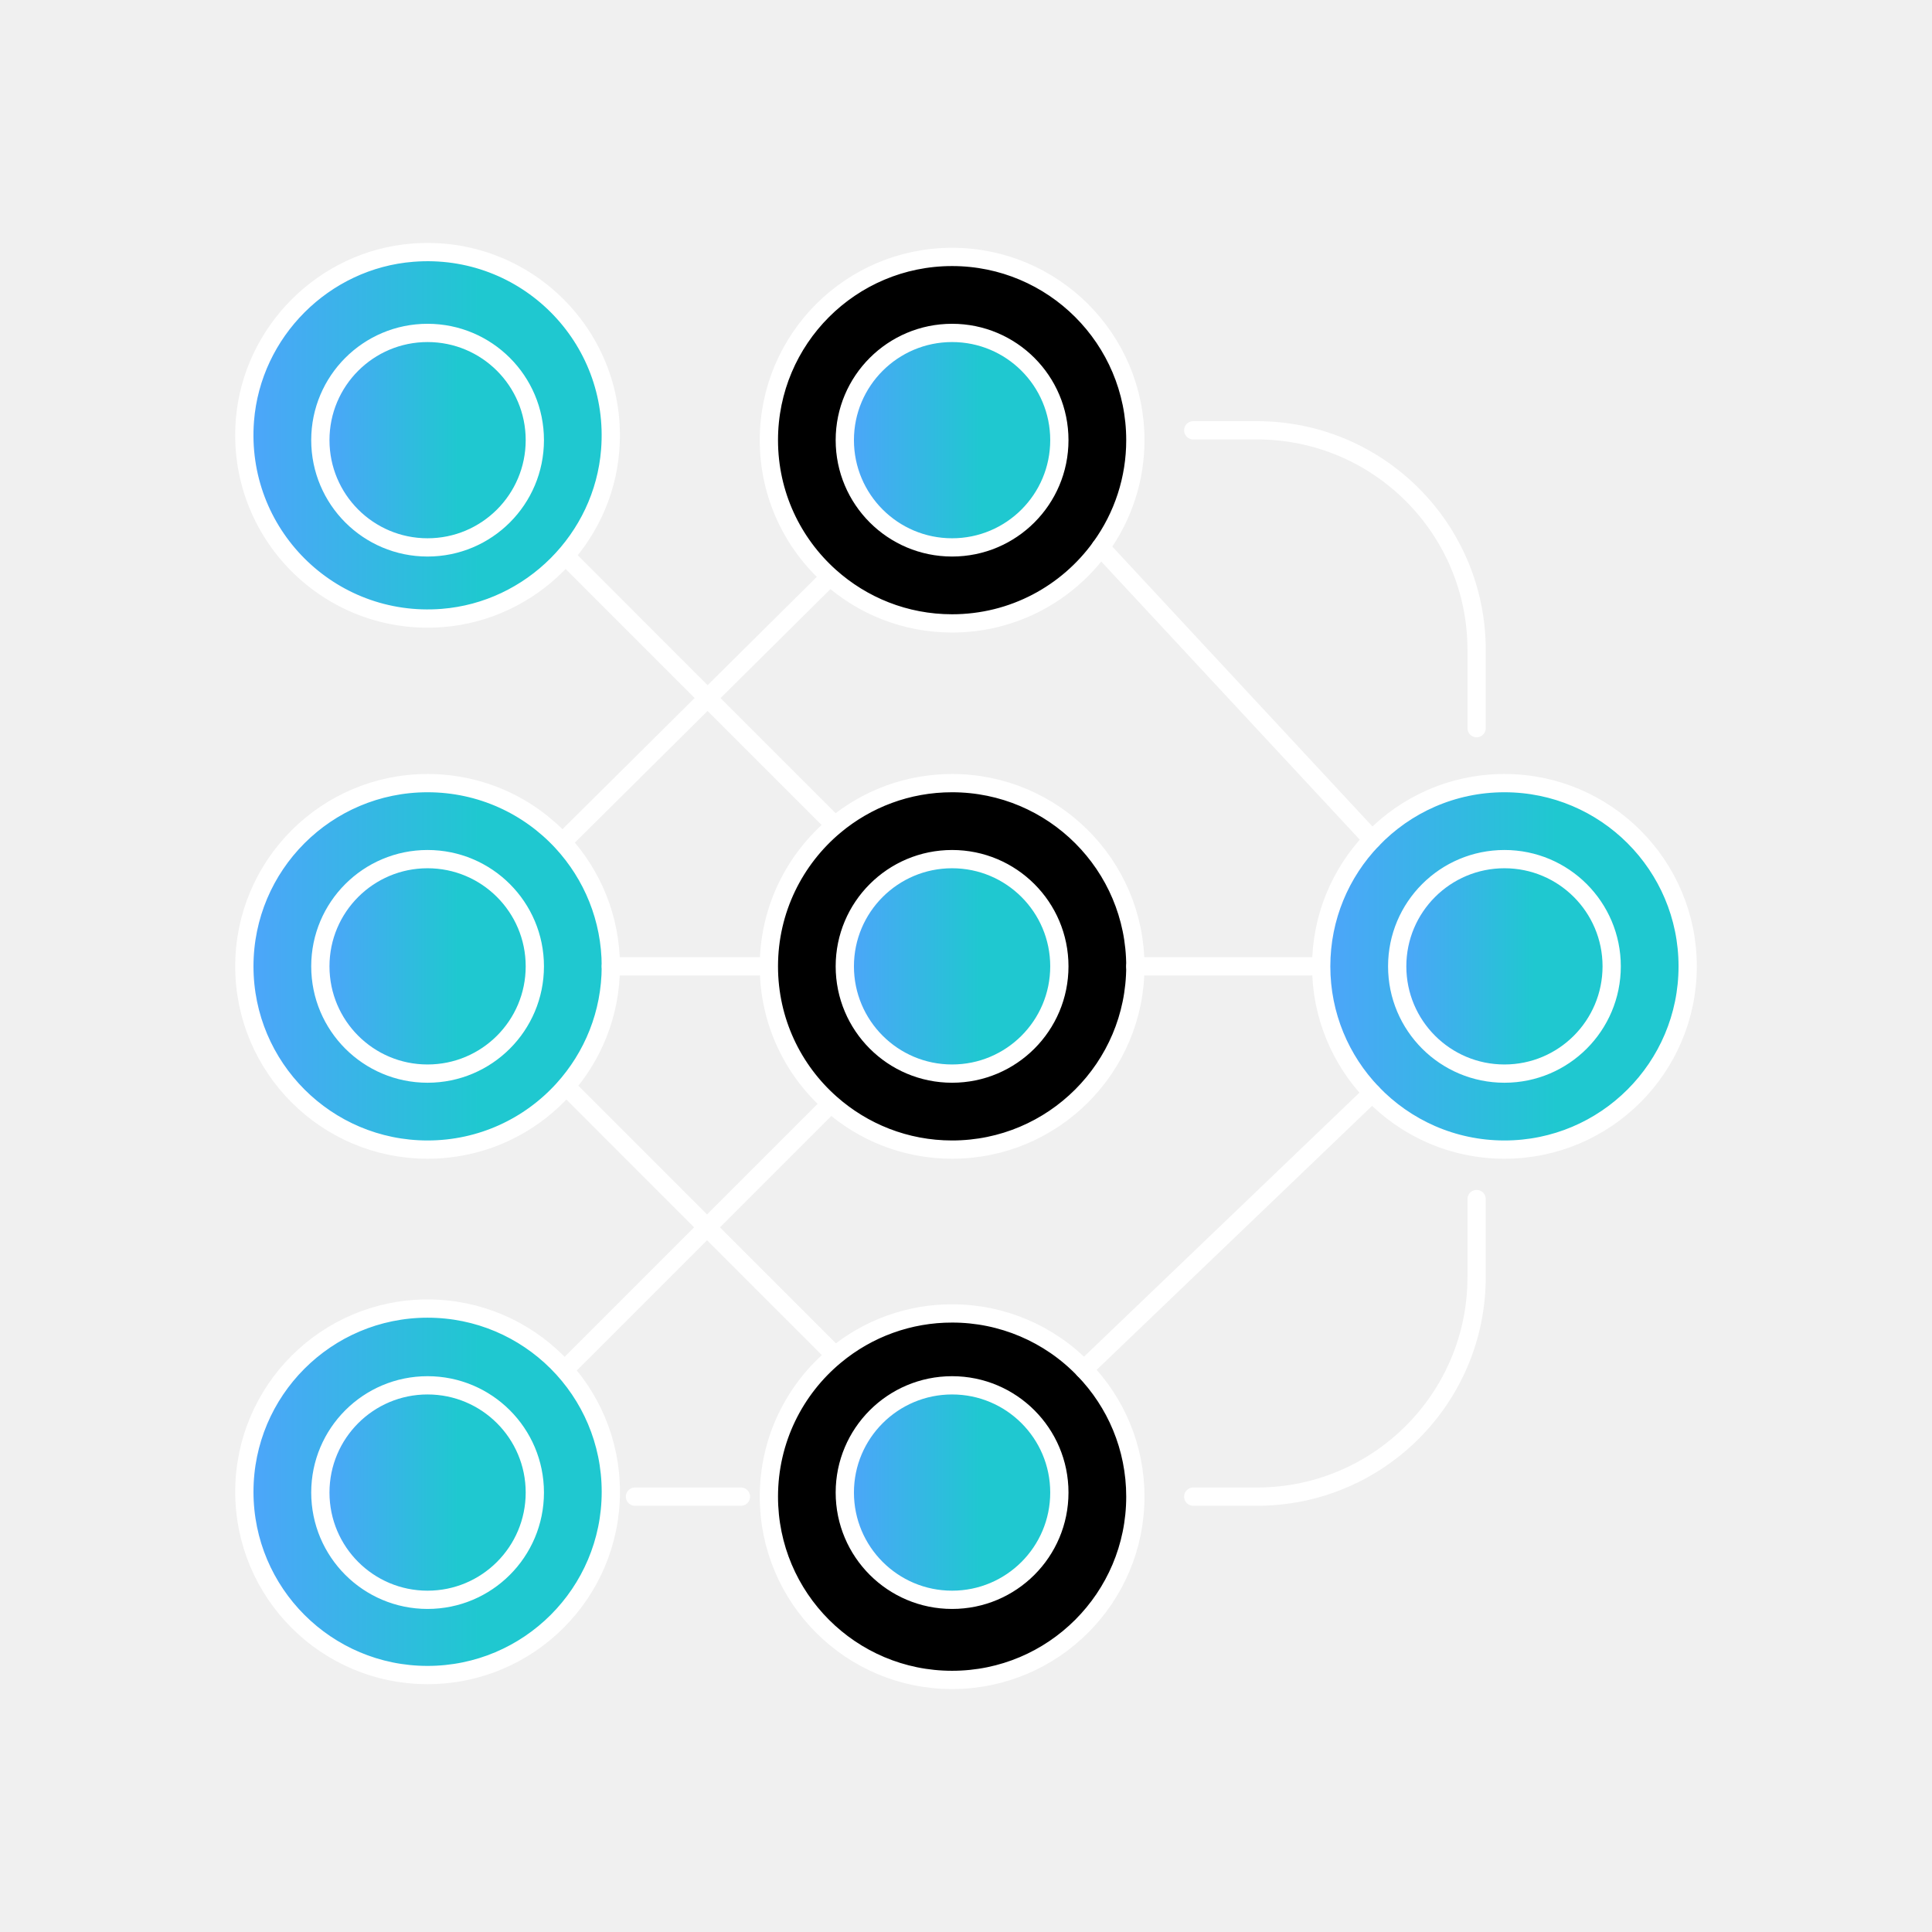
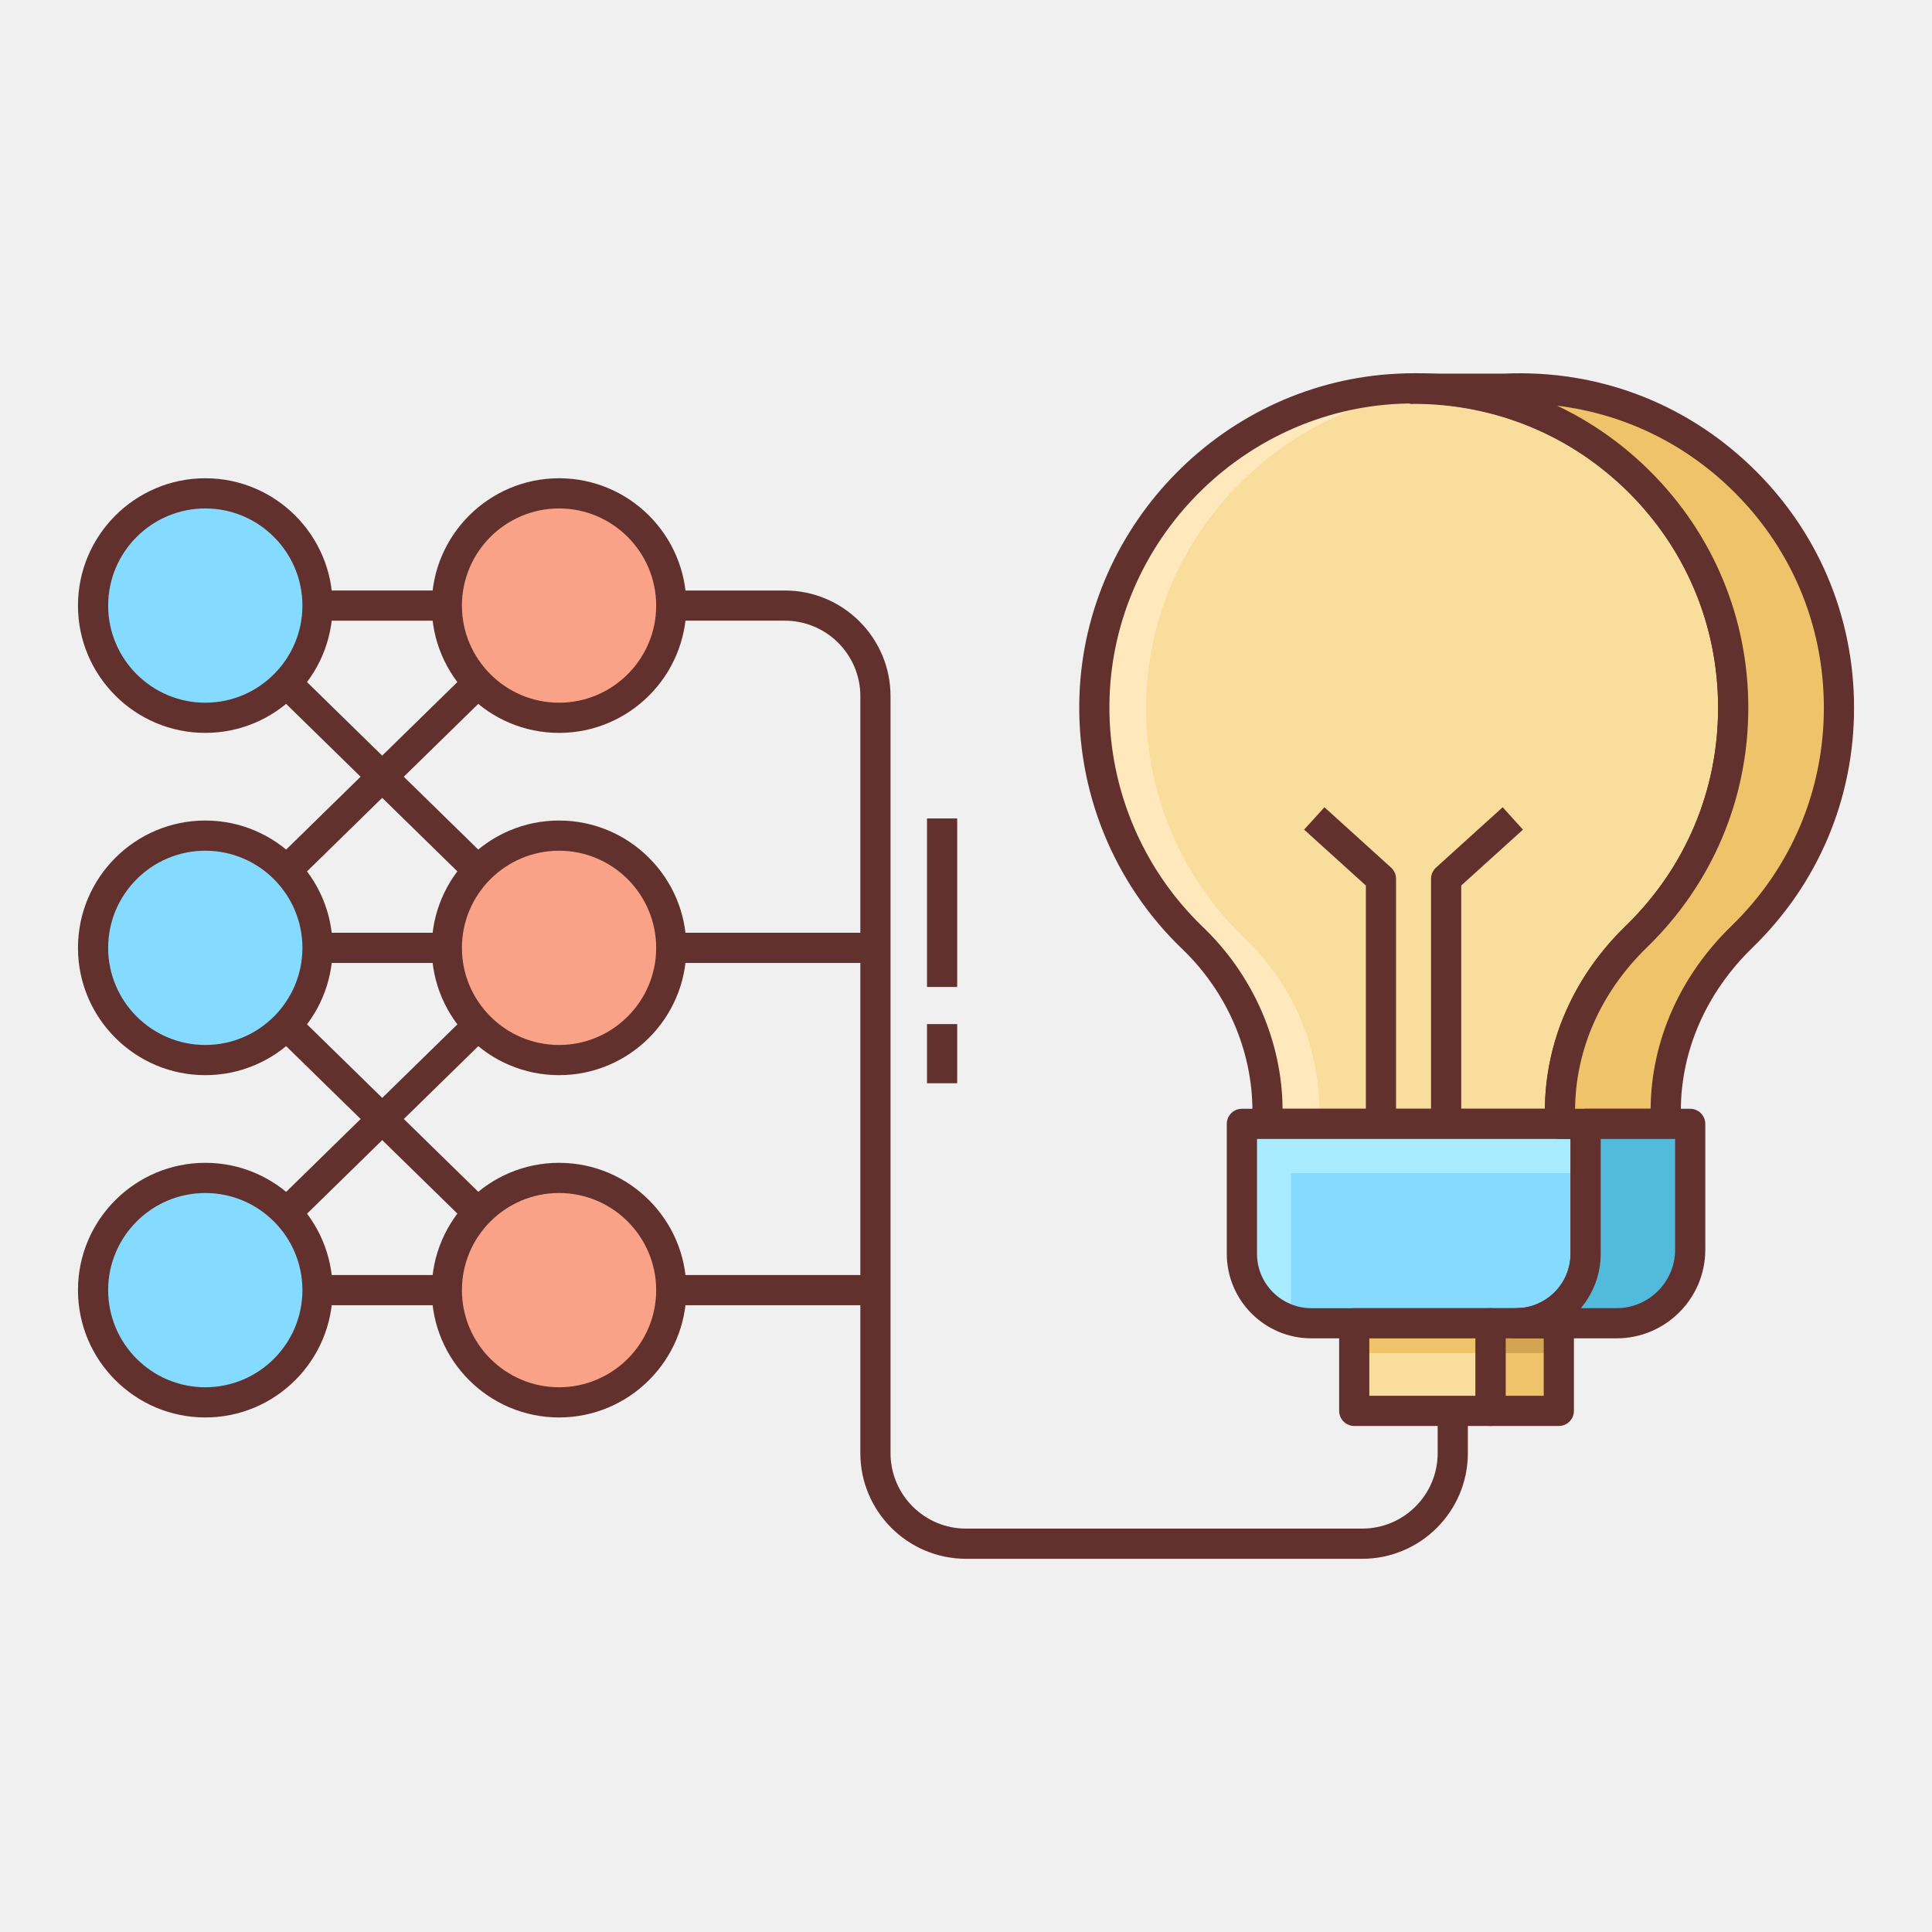
- <svg xmlns="http://www.w3.org/2000/svg" xmlns:xlink="http://www.w3.org/1999/xlink" viewBox="0 0 512 512">
-   <defs>
-     <linearGradient id="a" x1="84.895" y1="116.647" x2="141.734" y2="116.647" gradientUnits="userSpaceOnUse">
-       <stop offset="0" stop-color="#4ea4fb" class="stop-color-4ea4fb" />
-       <stop offset=".642" stop-color="#1fc8d0" class="stop-color-1fc8d0" />
-       <stop offset="1" stop-color="#1fc8d0" class="stop-color-1fc8d0" />
-     </linearGradient>
-     <linearGradient id="b" y1="256.097" y2="256.097" xlink:href="#a" />
-     <linearGradient id="c" y1="395.546" y2="395.546" xlink:href="#a" />
-     <linearGradient id="d" x1="64.748" y1="115.365" x2="161.864" y2="115.365" xlink:href="#a" />
-     <linearGradient id="e" x1="64.754" y1="256.096" x2="161.874" y2="256.096" xlink:href="#a" />
-     <linearGradient id="f" x1="64.754" y1="395.343" x2="161.874" y2="395.343" xlink:href="#a" />
-     <linearGradient id="g" x1="350.132" y1="256.096" x2="447.252" y2="256.096" xlink:href="#a" />
-     <linearGradient id="h" x1="370.272" y1="256.097" x2="427.112" y2="256.097" xlink:href="#a" />
-     <linearGradient id="i" x1="223.882" x2="280.74" xlink:href="#a" />
-     <linearGradient id="j" x1="223.882" y1="256.097" x2="280.74" y2="256.097" xlink:href="#a" />
-     <linearGradient id="k" x1="223.882" y1="395.546" x2="280.74" y2="395.546" xlink:href="#a" />
-   </defs>
-   <path d="M113.305 88.228c15.71 0 28.429 12.719 28.429 28.41 0 15.71-12.72 28.43-28.429 28.43-15.691 0-28.41-12.72-28.41-28.43 0-15.691 12.719-28.41 28.41-28.41Z" fill="url(#a)" class="fillurl(-a)" />
-   <path d="M113.305 227.677c15.71 0 28.429 12.72 28.429 28.41 0 15.71-12.72 28.43-28.429 28.43-15.691 0-28.41-12.72-28.41-28.43 0-15.69 12.719-28.41 28.41-28.41Z" fill="url(#b)" class="fillurl(-b)" />
-   <path d="M113.305 367.126c15.71 0 28.429 12.72 28.429 28.41 0 15.71-12.72 28.43-28.429 28.43-15.691 0-28.41-12.72-28.41-28.43 0-15.69 12.719-28.41 28.41-28.41Z" fill="url(#c)" class="fillurl(-c)" />
-   <path d="M109.373 66.962c29.924-2.363 54.698 22.429 52.335 52.334-1.846 23.537-20.916 42.607-44.452 44.471-29.925 2.363-54.698-22.429-52.354-52.353 1.865-23.537 20.934-42.606 44.471-44.452Zm32.36 49.676c0-15.691-12.718-28.41-28.428-28.41-15.691 0-28.41 12.719-28.41 28.41 0 15.71 12.719 28.43 28.41 28.43 15.71 0 28.429-12.72 28.429-28.43Z" fill="url(#d)" class="fillurl(-d)" />
-   <path d="M161.874 256.087c0 12.572-4.781 24.017-12.627 32.657-8.88 9.784-21.69 15.912-35.942 15.912-26.804 0-48.55-21.746-48.55-48.569 0-26.804 21.746-48.55 48.55-48.55 14.122 0 26.841 6.018 35.702 15.636 7.975 8.657 12.867 20.214 12.867 32.914Zm-20.14 0c0-15.69-12.72-28.41-28.429-28.41-15.691 0-28.41 12.72-28.41 28.41 0 15.71 12.719 28.43 28.41 28.43 15.71 0 28.429-12.72 28.429-28.43Z" fill="url(#e)" class="fillurl(-e)" />
-   <path d="M113.305 346.783c26.823 0 48.57 21.746 48.57 48.569 0 26.804-21.747 48.55-48.57 48.55-26.804 0-48.55-21.746-48.55-48.55 0-26.823 21.746-48.57 48.55-48.57Zm28.429 48.753c0-15.69-12.72-28.41-28.429-28.41-15.691 0-28.41 12.72-28.41 28.41 0 15.71 12.719 28.43 28.41 28.43 15.71 0 28.429-12.72 28.429-28.43Z" fill="url(#f)" class="fillurl(-f)" />
-   <path d="M113.305 88.228c15.71 0 28.429 12.719 28.429 28.41 0 15.71-12.72 28.43-28.429 28.43-15.691 0-28.41-12.72-28.41-28.43 0-15.691 12.719-28.41 28.41-28.41ZM113.305 227.677c15.71 0 28.429 12.72 28.429 28.41 0 15.71-12.72 28.43-28.429 28.43-15.691 0-28.41-12.72-28.41-28.43 0-15.69 12.719-28.41 28.41-28.41ZM113.305 367.126c15.71 0 28.429 12.72 28.429 28.41 0 15.71-12.72 28.43-28.429 28.43-15.691 0-28.41-12.72-28.41-28.43 0-15.69 12.719-28.41 28.41-28.41Z" fill="none" stroke="#ffffff" stroke-linecap="round" stroke-linejoin="round" stroke-width="4.84px" class="stroke-000000" />
-   <path d="M398.701 207.537c26.805 0 48.55 21.746 48.55 48.55 0 26.823-21.745 48.57-48.55 48.57-13.771 0-26.213-5.742-35.056-14.972-8.362-8.713-13.513-20.565-13.513-33.598s5.15-24.866 13.513-33.579c8.824-9.23 21.266-14.971 35.056-14.971Zm28.41 48.55c0-15.69-12.719-28.41-28.41-28.41-15.71 0-28.429 12.72-28.429 28.41 0 15.71 12.72 28.43 28.43 28.43 15.69 0 28.41-12.72 28.41-28.43Z" fill="url(#g)" class="fillurl(-g)" />
-   <path d="M398.701 227.677c15.691 0 28.41 12.72 28.41 28.41 0 15.71-12.719 28.43-28.41 28.43-15.71 0-28.429-12.72-28.429-28.43 0-15.69 12.72-28.41 28.43-28.41Z" fill="url(#h)" class="fillurl(-h)" />
-   <path d="M300.88 116.638a48.255 48.255 0 0 1-9.212 28.43c-8.805 12.201-23.149 20.14-39.357 20.14-12.442 0-23.795-4.69-32.398-12.406-9.913-8.88-16.153-21.783-16.153-36.164 0-26.804 21.728-48.55 48.551-48.55s48.569 21.746 48.569 48.55Zm-20.14 0c0-15.691-12.72-28.41-28.429-28.41-15.691 0-28.429 12.719-28.429 28.41 0 15.71 12.738 28.43 28.429 28.43 15.71 0 28.429-12.72 28.429-28.43ZM252.311 207.537c26.823 0 48.569 21.746 48.569 48.55 0 26.823-21.746 48.57-48.569 48.57-12.331 0-23.592-4.616-32.158-12.203-10.06-8.88-16.393-21.875-16.393-36.367 0-14.99 6.812-28.41 17.5-37.326 8.419-7.015 19.237-11.224 31.051-11.224Zm28.429 48.55c0-15.69-12.72-28.41-28.429-28.41-15.691 0-28.429 12.72-28.429 28.41 0 15.71 12.738 28.43 28.429 28.43 15.71 0 28.429-12.72 28.429-28.43ZM287.238 362.917c8.455 8.732 13.642 20.602 13.642 33.708 0 26.823-21.746 48.57-48.569 48.57s-48.55-21.747-48.55-48.57c0-15.045 6.83-28.484 17.574-37.382a48.307 48.307 0 0 1 30.976-11.168 48.32 48.32 0 0 1 34.927 14.842Zm-6.498 32.62c0-15.692-12.72-28.411-28.429-28.411-15.691 0-28.429 12.72-28.429 28.41 0 15.71 12.738 28.43 28.429 28.43 15.71 0 28.429-12.72 28.429-28.43Z" fill="#000000" class="fill-ffffff" />
-   <path d="M252.311 88.228c15.71 0 28.429 12.719 28.429 28.41 0 15.71-12.72 28.43-28.429 28.43-15.691 0-28.429-12.72-28.429-28.43 0-15.691 12.738-28.41 28.429-28.41Z" fill="url(#i)" class="fillurl(-i)" />
-   <path d="M252.311 227.677c15.71 0 28.429 12.72 28.429 28.41 0 15.71-12.72 28.43-28.429 28.43-15.691 0-28.429-12.72-28.429-28.43 0-15.69 12.738-28.41 28.429-28.41Z" fill="url(#j)" class="fillurl(-j)" />
-   <path d="M252.311 367.126c15.71 0 28.429 12.72 28.429 28.41 0 15.71-12.72 28.43-28.429 28.43-15.691 0-28.429-12.72-28.429-28.43 0-15.69 12.738-28.41 28.429-28.41Z" fill="url(#k)" class="fillurl(-k)" />
-   <path d="M113.305 346.783c26.823 0 48.57 21.746 48.57 48.569 0 26.804-21.747 48.55-48.57 48.55-26.804 0-48.55-21.746-48.55-48.55 0-26.823 21.746-48.57 48.55-48.57ZM149.247 288.744c-8.88 9.784-21.69 15.912-35.942 15.912-26.804 0-48.55-21.746-48.55-48.569 0-26.804 21.746-48.55 48.55-48.55 14.122 0 26.841 6.018 35.702 15.636 7.975 8.657 12.867 20.214 12.867 32.914 0 12.572-4.781 24.017-12.627 32.657ZM221.335 359.243a48.307 48.307 0 0 1 30.976-11.168 48.32 48.32 0 0 1 34.927 14.842c8.455 8.732 13.642 20.602 13.642 33.708 0 26.823-21.746 48.57-48.569 48.57s-48.55-21.747-48.55-48.57c0-15.045 6.83-28.484 17.574-37.382ZM221.26 218.76c8.419-7.014 19.237-11.223 31.051-11.223 26.823 0 48.569 21.746 48.569 48.55 0 26.823-21.746 48.57-48.569 48.57-12.331 0-23.592-4.616-32.158-12.203-10.06-8.88-16.393-21.875-16.393-36.367 0-14.99 6.812-28.41 17.5-37.326ZM109.373 66.962c29.924-2.363 54.698 22.429 52.335 52.334-1.846 23.537-20.916 42.607-44.452 44.471-29.925 2.363-54.698-22.429-52.354-52.353 1.865-23.537 20.934-42.606 44.471-44.452ZM219.913 152.802c-9.913-8.88-16.153-21.783-16.153-36.164 0-26.804 21.728-48.55 48.551-48.55s48.569 21.746 48.569 48.55a48.255 48.255 0 0 1-9.212 28.43c-8.805 12.201-23.149 20.14-39.357 20.14-12.442 0-23.795-4.69-32.398-12.406Z" fill="none" stroke="#ffffff" stroke-linecap="round" stroke-linejoin="round" stroke-width="4.84px" class="stroke-000000" />
-   <path d="M252.311 88.228c15.71 0 28.429 12.719 28.429 28.41 0 15.71-12.72 28.43-28.429 28.43-15.691 0-28.429-12.72-28.429-28.43 0-15.691 12.738-28.41 28.429-28.41ZM252.311 227.677c15.71 0 28.429 12.72 28.429 28.41 0 15.71-12.72 28.43-28.429 28.43-15.691 0-28.429-12.72-28.429-28.43 0-15.69 12.738-28.41 28.429-28.41ZM398.701 227.677c15.691 0 28.41 12.72 28.41 28.41 0 15.71-12.719 28.43-28.41 28.43-15.71 0-28.429-12.72-28.429-28.43 0-15.69 12.72-28.41 28.43-28.41ZM252.311 367.126c15.71 0 28.429 12.72 28.429 28.41 0 15.71-12.72 28.43-28.429 28.43-15.691 0-28.429-12.72-28.429-28.43 0-15.69 12.738-28.41 28.429-28.41Z" fill="none" stroke="#ffffff" stroke-linecap="round" stroke-linejoin="round" stroke-width="4.84px" class="stroke-000000" />
-   <path d="M363.645 222.508c8.824-9.23 21.266-14.971 35.056-14.971 26.805 0 48.55 21.746 48.55 48.55 0 26.823-21.745 48.57-48.55 48.57-13.771 0-26.213-5.742-35.056-14.972-8.362-8.713-13.513-20.565-13.513-33.598s5.15-24.866 13.513-33.579ZM316.22 396.625h16.892c32.14 0 58.205-26.047 58.205-58.205v-20.657M316.22 114.035h16.892c32.14 0 58.205 26.066 58.205 58.206v20.73M221.206 359.096l-33.838-33.838-35.85-35.868" fill="none" stroke="#ffffff" stroke-linecap="round" stroke-linejoin="round" stroke-width="4.84px" class="stroke-000000" />
-   <path d="m149.709 362.917 37.659-37.659 32.637-32.638M221.206 218.687l-33.69-33.69-36.958-36.976" fill="none" stroke="#ffffff" stroke-linecap="round" stroke-linejoin="round" stroke-width="4.84px" class="stroke-000000" />
-   <path d="m149.709 222.508 37.806-37.511 32.048-31.789M196.358 396.625H168.28M201.231 256.087h-39.357M347.585 256.087H300.88M291.668 145.067l71.977 77.441M363.645 289.685l-76.407 73.232" fill="none" stroke="#ffffff" stroke-linecap="round" stroke-linejoin="round" stroke-width="4.84px" class="stroke-000000" />
+ <svg xmlns="http://www.w3.org/2000/svg" id="Layer_3" style="enable-background:new 0 0 64 64;" version="1.1" viewBox="0 0 64 64" xml:space="preserve">
+   <style type="text/css">
+ 	.st0{fill:#FAF5F5;}
+ 	.st1{fill:#63312D;}
+ 	.st2{fill:#F9A287;}
+ 	.st3{fill:#FCB7A4;}
+ 	.st4{fill:#DB785A;}
+ 	.st5{fill:#E0E0E0;}
+ 	.st6{fill:#84DBFF;}
+ 	.st7{fill:#EFC36A;}
+ 	.st8{fill:#F9DD9D;}
+ 	.st9{fill:#EEC26A;}
+ 	.st10{fill:#A9EBFF;}
+ 	.st11{fill:#52BADB;}
+ 	.st12{fill:#FFFFFF;}
+ 	.st13{fill:#F0EEEE;}
+ 	.st14{fill:#BDBDBD;}
+ 	.st15{fill:#E3DFDF;}
+ 	.st16{fill:#FFE8BB;}
+ 	.st17{fill:#FFF2D2;}
+ 	.st18{fill:#D8C18F;}
+ 	.st19{fill:#EAD194;}
+ 	.st20{fill:#BFA064;}
+ 	.st21{fill:#CCCCCC;}
+ 	.st22{fill:#C5F1FF;}
+ 	.st23{fill:#D3A553;}
+ 	.st24{fill:#67C7E5;}
+ </style>
+   <g>
+     <path class="st8" d="M46.329,12.876c-5.428,0.251-9.876,4.749-10.072,10.179c-0.114,3.154,1.156,6.01,3.248,8.017   c1.566,1.502,2.483,3.554,2.483,5.723v0.434h9.689v-0.431c0-2.192,0.955-4.243,2.528-5.769c1.979-1.921,3.21-4.606,3.21-7.582   C57.414,17.435,52.402,12.595,46.329,12.876z" />
+     <path class="st16" d="M41.223,31.072c-2.092-2.007-3.362-4.863-3.248-8.017c0.192-5.313,4.456-9.722,9.724-10.146   c-0.45-0.037-0.906-0.055-1.37-0.033c-5.428,0.251-9.876,4.749-10.072,10.179c-0.114,3.154,1.156,6.01,3.248,8.017   c1.566,1.502,2.483,3.554,2.483,5.723v0.434h1.718v-0.434C43.706,34.626,42.789,32.574,41.223,31.072z" />
+     <path class="st1" d="M51.677,37.729h-9.689c-0.276,0-0.5-0.224-0.5-0.5v-0.434c0-1.988-0.849-3.943-2.328-5.361   c-2.275-2.184-3.516-5.243-3.402-8.396c0.207-5.714,4.841-10.396,10.549-10.66l0,0c3.078-0.156,5.967,0.941,8.179,3.053   c2.212,2.112,3.43,4.959,3.43,8.017c0,3.017-1.194,5.837-3.361,7.94c-1.532,1.487-2.376,3.409-2.376,5.411v0.431   C52.177,37.505,51.953,37.729,51.677,37.729z M42.487,36.729h8.689c0.02-2.249,0.969-4.398,2.679-6.059   c1.973-1.914,3.059-4.479,3.059-7.224c0-2.782-1.108-5.372-3.121-7.293c-2.011-1.92-4.653-2.897-7.44-2.778l0,0   c-5.193,0.24-9.408,4.5-9.596,9.697c-0.104,2.869,1.024,5.653,3.094,7.64C41.51,32.302,42.469,34.493,42.487,36.729z" />
+     <path class="st6" d="M41.139,37.23v4.303c0,1.271,1.03,2.301,2.301,2.301h6.784c1.271,0,2.301-1.03,2.301-2.301V37.23H41.139z" />
+     <path class="st10" d="M42.764,43.167v-4.303h9.76V37.23H41.139v4.303c0,1.064,0.727,1.951,1.708,2.214   C42.799,43.561,42.764,43.368,42.764,43.167z" />
+     <path class="st1" d="M50.224,44.334H43.44c-1.544,0-2.801-1.257-2.801-2.801V37.23c0-0.276,0.224-0.5,0.5-0.5h11.385   c0.276,0,0.5,0.224,0.5,0.5v4.304C53.024,43.078,51.768,44.334,50.224,44.334z M41.64,37.73v3.804c0,0.993,0.808,1.801,1.801,1.801   h6.783c0.993,0,1.801-0.808,1.801-1.801V37.73H41.64z" />
+     <rect class="st8" height="2.902" width="4.518" x="44.861" y="43.834" />
+     <rect class="st7" height="0.989" width="4.518" x="44.861" y="43.834" />
+     <path class="st1" d="M49.379,47.237h-4.518c-0.276,0-0.5-0.224-0.5-0.5v-2.902c0-0.276,0.224-0.5,0.5-0.5h4.518   c0.276,0,0.5,0.224,0.5,0.5v2.902C49.879,47.013,49.655,47.237,49.379,47.237z M45.361,46.237h3.518v-1.902h-3.518V46.237z" />
+     <rect class="st7" height="2.902" width="2.259" x="49.379" y="43.834" />
+     <rect class="st23" height="0.989" width="2.259" x="49.379" y="43.834" />
+     <path class="st1" d="M51.638,47.237h-2.259c-0.276,0-0.5-0.224-0.5-0.5v-2.902c0-0.276,0.224-0.5,0.5-0.5h2.259   c0.276,0,0.5,0.224,0.5,0.5v2.902C52.138,47.013,51.914,47.237,51.638,47.237z M49.879,46.237h1.259v-1.902h-1.259V46.237z" />
+     <path class="st7" d="M49.831,12.876h-3.005l0,0.003c5.846-0.002,10.589,4.722,10.589,10.568c0,2.976-1.231,5.662-3.21,7.582   c-1.573,1.527-2.528,3.578-2.528,5.769v0.431h3.502v-0.431c0-2.192,0.955-4.243,2.528-5.769c1.979-1.921,3.21-4.606,3.21-7.582   C60.917,17.435,55.904,12.595,49.831,12.876z" />
+     <path class="st1" d="M55.179,37.729h-3.502c-0.276,0-0.5-0.224-0.5-0.5v-0.431c0-2.274,0.951-4.451,2.679-6.128   c1.973-1.914,3.059-4.479,3.059-7.224c0-2.692-1.05-5.222-2.955-7.123c-1.904-1.899-4.438-2.945-7.132-2.945   c-0.138,0.033-0.335-0.089-0.428-0.237c-0.091-0.147-0.099-0.331-0.021-0.486c0.085-0.169,0.259-0.278,0.448-0.278h2.993   c3.074-0.139,5.959,0.945,8.168,3.054c2.212,2.112,3.43,4.959,3.43,8.017c0,3.016-1.194,5.836-3.361,7.94   c-1.533,1.487-2.377,3.409-2.377,5.411v0.431C55.679,37.505,55.455,37.729,55.179,37.729z M52.177,36.729h2.502   c0.02-2.25,0.97-4.399,2.68-6.059c1.973-1.915,3.059-4.48,3.059-7.224c0-2.781-1.108-5.371-3.121-7.293   c-1.59-1.519-3.576-2.453-5.715-2.714c1.131,0.536,2.173,1.267,3.084,2.176c2.096,2.09,3.249,4.871,3.249,7.831   c0,3.017-1.194,5.837-3.361,7.94C53.038,32.858,52.196,34.752,52.177,36.729z" />
+     <path class="st11" d="M52.525,37.23v4.303c0,1.271-1.03,2.301-2.301,2.301h3.329c1.346,0,2.436-1.091,2.436-2.436V37.23H52.525z" />
+     <path class="st1" d="M53.553,44.334h-3.329c-0.276,0-0.5-0.224-0.5-0.5s0.224-0.5,0.5-0.5c0.993,0,1.801-0.808,1.801-1.801V37.23   c0-0.276,0.224-0.5,0.5-0.5h3.465c0.276,0,0.5,0.224,0.5,0.5v4.168C56.489,43.017,55.172,44.334,53.553,44.334z M52.367,43.334   h1.186c1.067,0,1.937-0.869,1.937-1.937V37.73h-2.465v3.804C53.024,42.219,52.777,42.847,52.367,43.334z" />
+     <circle class="st6" cx="6.801" cy="20.061" r="3.717" />
+     <circle class="st6" cx="6.801" cy="31.399" r="3.717" />
+     <circle class="st6" cx="6.801" cy="42.737" r="3.717" />
+     <path class="st1" d="M6.801,24.278c-2.326,0-4.218-1.892-4.218-4.217c0-2.326,1.892-4.218,4.218-4.218   c2.325,0,4.217,1.892,4.217,4.218C11.018,22.386,9.126,24.278,6.801,24.278z M6.801,16.843c-1.774,0-3.218,1.443-3.218,3.218   c0,1.773,1.443,3.217,3.218,3.217c1.773,0,3.217-1.443,3.217-3.217C10.018,18.287,8.574,16.843,6.801,16.843z" />
+     <path class="st1" d="M6.801,35.616c-2.326,0-4.218-1.892-4.218-4.217c0-2.326,1.892-4.218,4.218-4.218   c2.325,0,4.217,1.892,4.217,4.218C11.018,33.724,9.126,35.616,6.801,35.616z M6.801,28.181c-1.774,0-3.218,1.443-3.218,3.218   c0,1.773,1.443,3.217,3.218,3.217c1.773,0,3.217-1.443,3.217-3.217C10.018,29.625,8.574,28.181,6.801,28.181z" />
+     <path class="st1" d="M6.801,46.955c-2.326,0-4.218-1.892-4.218-4.218c0-2.325,1.892-4.217,4.218-4.217   c2.325,0,4.217,1.892,4.217,4.217C11.018,45.063,9.126,46.955,6.801,46.955z M6.801,39.52c-1.774,0-3.218,1.443-3.218,3.217   c0,1.774,1.443,3.218,3.218,3.218c1.773,0,3.217-1.443,3.217-3.218C10.018,40.963,8.574,39.52,6.801,39.52z" />
+     <circle class="st2" cx="18.519" cy="20.061" r="3.717" />
+     <circle class="st2" cx="18.519" cy="31.399" r="3.717" />
+     <circle class="st2" cx="18.519" cy="42.737" r="3.717" />
+     <path class="st1" d="M18.519,24.278c-2.325,0-4.217-1.892-4.217-4.217c0-2.326,1.892-4.218,4.217-4.218   c2.326,0,4.218,1.892,4.218,4.218C22.736,22.386,20.845,24.278,18.519,24.278z M18.519,16.843c-1.773,0-3.217,1.443-3.217,3.218   c0,1.773,1.443,3.217,3.217,3.217c1.774,0,3.218-1.443,3.218-3.217C21.736,18.287,20.293,16.843,18.519,16.843z" />
+     <path class="st1" d="M18.519,35.616c-2.325,0-4.217-1.892-4.217-4.217c0-2.326,1.892-4.218,4.217-4.218   c2.326,0,4.218,1.892,4.218,4.218C22.736,33.724,20.845,35.616,18.519,35.616z M18.519,28.181c-1.773,0-3.217,1.443-3.217,3.218   c0,1.773,1.443,3.217,3.217,3.217c1.774,0,3.218-1.443,3.218-3.217C21.736,29.625,20.293,28.181,18.519,28.181z" />
+     <path class="st1" d="M18.519,46.955c-2.325,0-4.217-1.892-4.217-4.218c0-2.325,1.892-4.217,4.217-4.217   c2.326,0,4.218,1.892,4.218,4.217C22.736,45.063,20.845,46.955,18.519,46.955z M18.519,39.52c-1.773,0-3.217,1.443-3.217,3.217   c0,1.774,1.443,3.218,3.217,3.218c1.774,0,3.218-1.443,3.218-3.218C21.736,40.963,20.293,39.52,18.519,39.52z" />
+     <rect class="st1" height="1" width="4.284" x="10.518" y="19.561" />
+     <rect class="st1" height="1" width="4.284" x="10.518" y="30.899" />
+     <rect class="st1" height="1" width="4.284" x="10.518" y="42.237" />
+     <rect class="st1" height="8.876" transform="matrix(0.6992 -0.7149 0.7149 0.6992 -14.5859 16.7904)" width="1" x="12.16" y="21.291" />
+     <rect class="st1" height="1" transform="matrix(0.7149 -0.6993 0.6993 0.7149 -14.381 16.1884)" width="8.876" x="8.222" y="25.229" />
+     <rect class="st1" height="8.875" transform="matrix(0.6991 -0.715 0.715 0.6991 -22.694 20.2041)" width="1" x="12.16" y="32.63" />
+     <rect class="st1" height="1" transform="matrix(0.7149 -0.6993 0.6993 0.7149 -22.31 19.4215)" width="8.875" x="8.223" y="36.568" />
+     <path class="st1" d="M45.125,51.637H32c-1.93,0-3.5-1.57-3.5-3.5V23.061c0-1.379-1.121-2.5-2.5-2.5h-3.764v-1H26   c1.93,0,3.5,1.57,3.5,3.5v25.076c0,1.379,1.121,2.5,2.5,2.5h13.125c1.379,0,2.5-1.121,2.5-2.5v-1.4h1v1.4   C48.625,50.067,47.055,51.637,45.125,51.637z" />
+     <rect class="st1" height="1" width="6.764" x="22.236" y="30.899" />
+     <rect class="st1" height="1" width="6.764" x="22.236" y="42.237" />
+     <path class="st1" d="M48.405,37.23h-1v-8.118c0-0.142,0.06-0.275,0.164-0.371l2.209-2l0.672,0.742l-2.045,1.851V37.23z" />
+     <path class="st1" d="M46.246,37.23h-1v-7.896l-2.045-1.851l0.672-0.742l2.209,2c0.104,0.096,0.164,0.229,0.164,0.371V37.23z" />
+     <rect class="st1" height="5.583" width="1" x="30.708" y="27.112" />
+     <rect class="st1" height="1.96" width="1" x="30.708" y="33.924" />
+   </g>
</svg>
